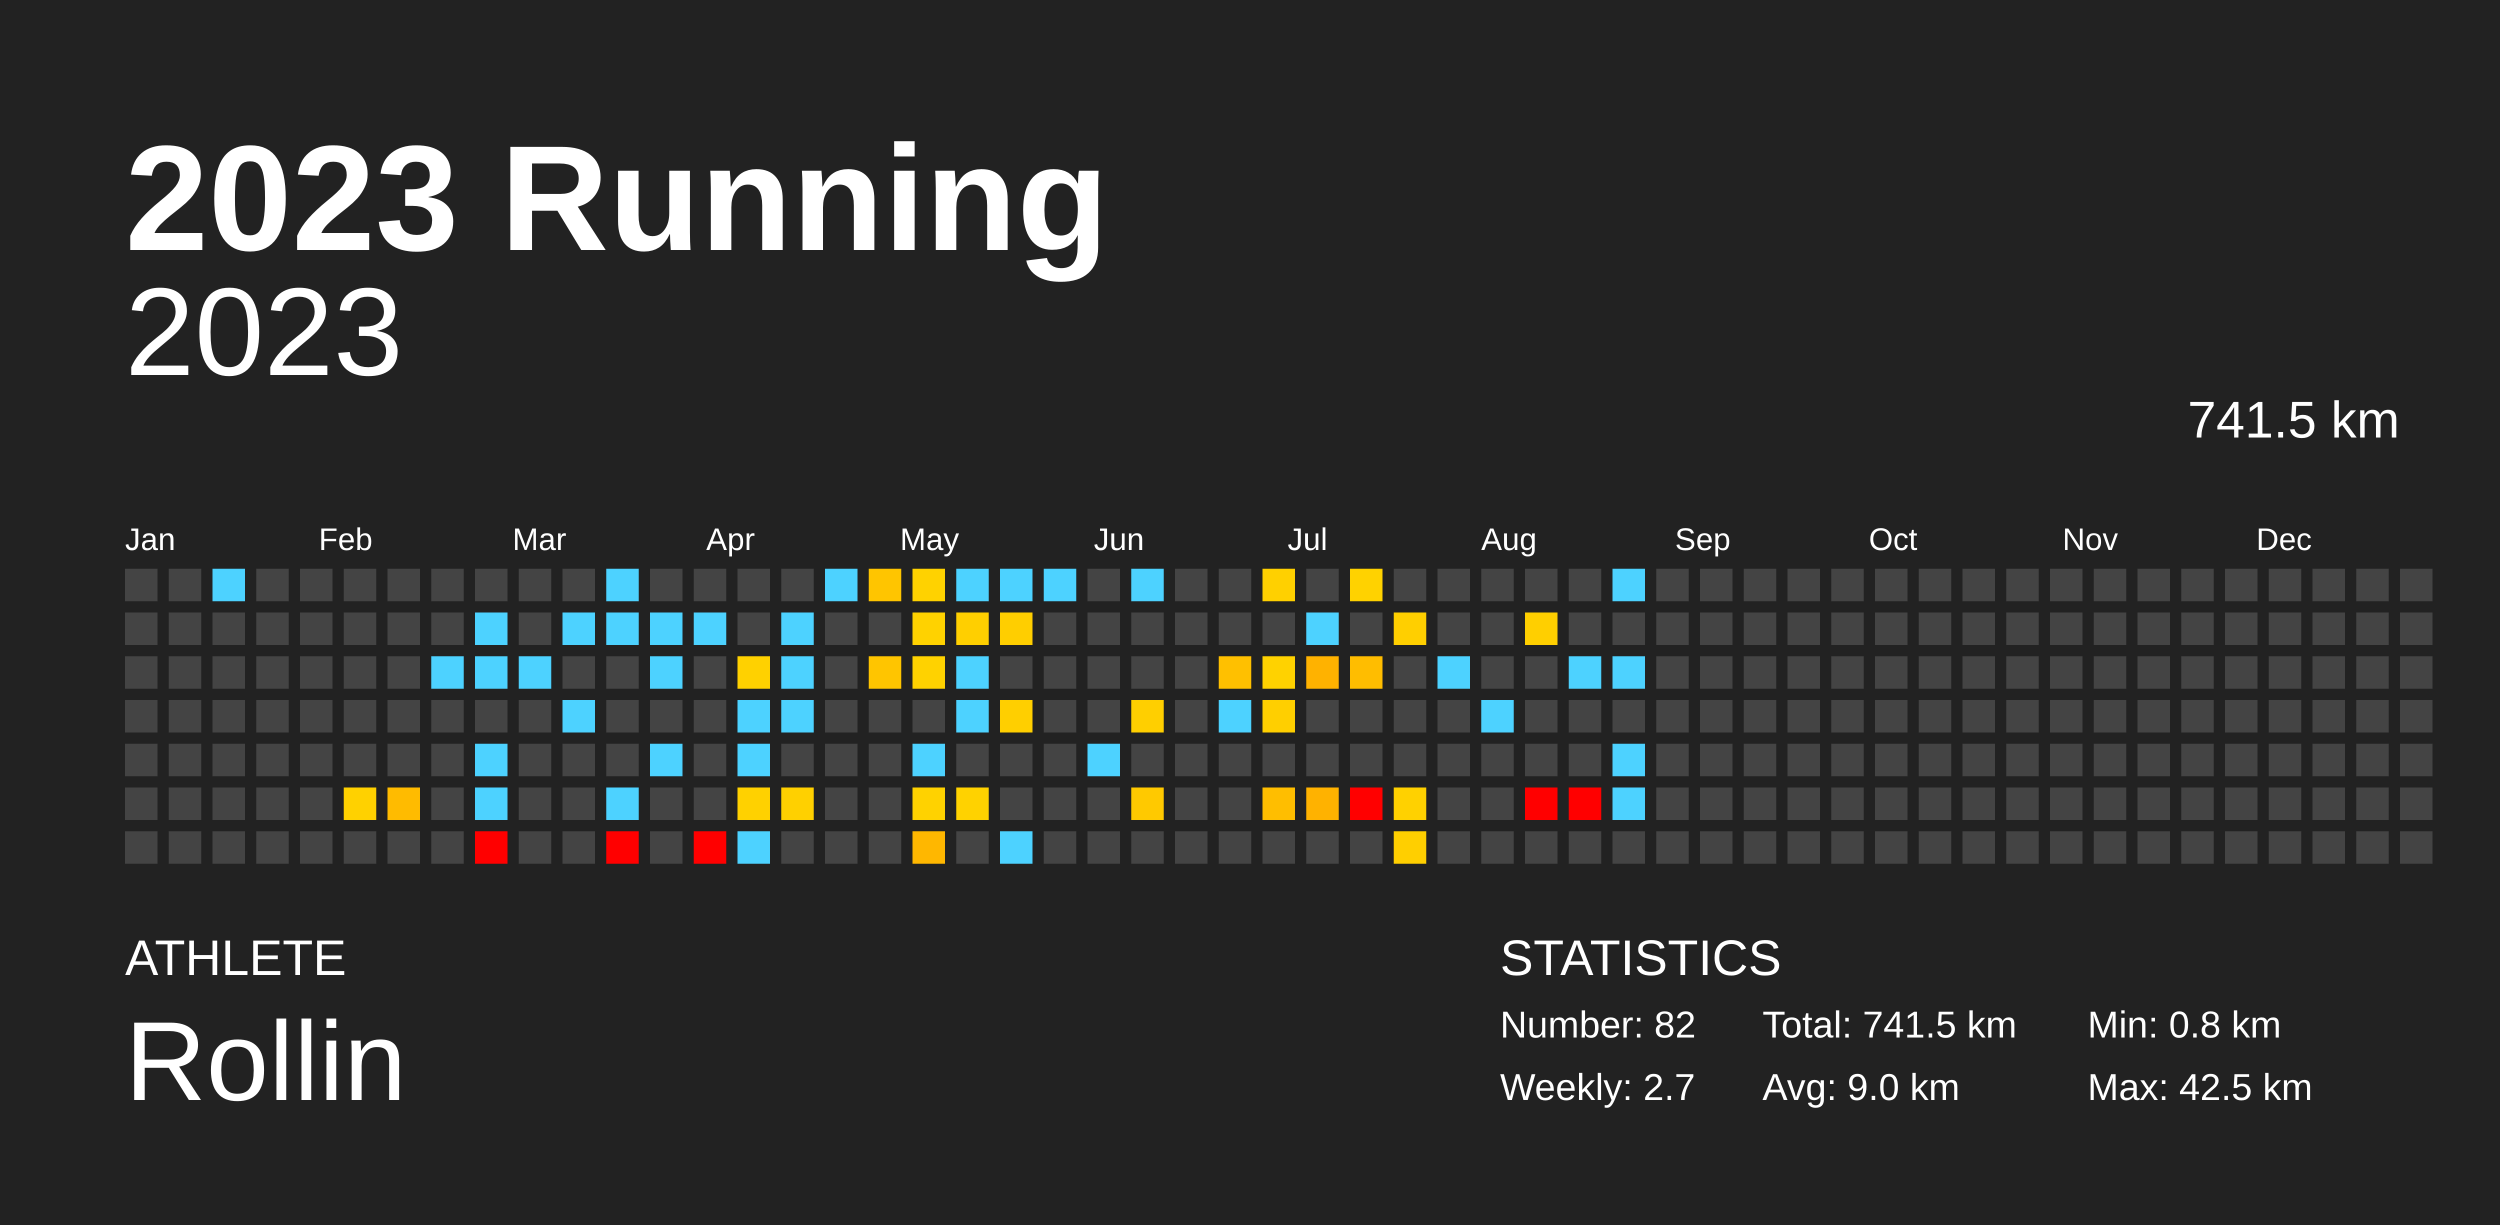
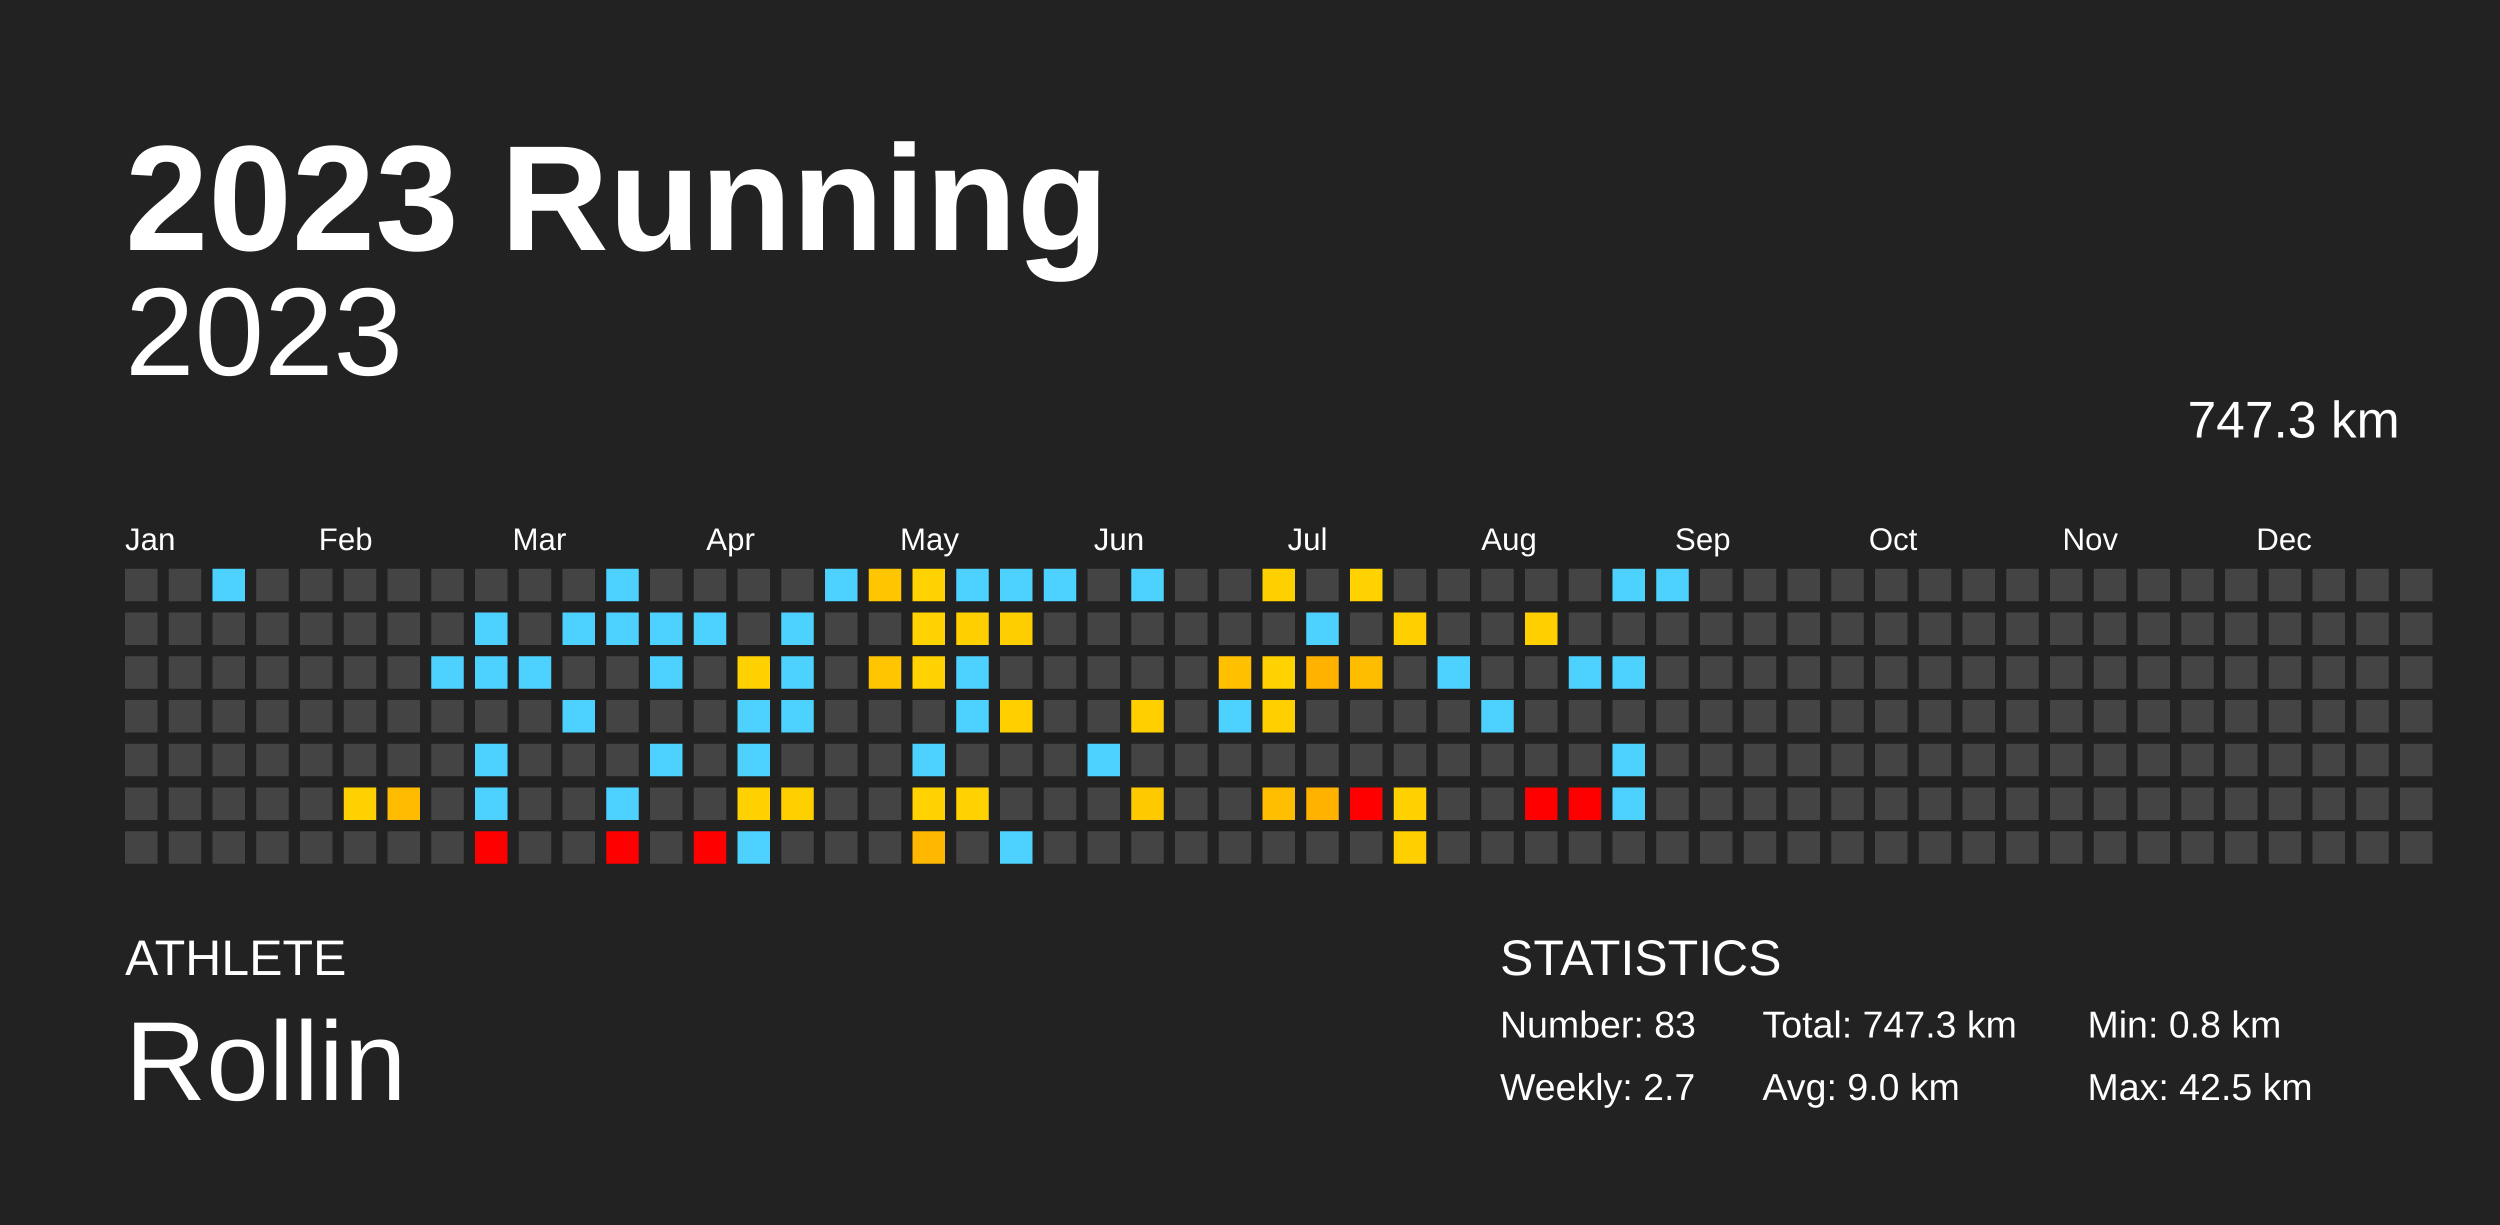
<svg xmlns="http://www.w3.org/2000/svg" baseProfile="full" height="98mm" version="1.1" viewBox="0,0,200,98" width="200mm">
  <defs />
  <rect fill="#222222" height="98" width="200" x="0" y="0" />
  <text fill="#FFFFFF" style="font-size:12px; font-family:Arial; font-weight:bold;" x="10" y="20">2023 Running</text>
  <text fill="#FFFFFF" style="font-size:4px; font-family:Arial" x="10" y="78">ATHLETE</text>
  <text fill="#FFFFFF" style="font-size:9px; font-family:Arial" x="10" y="88">Rollin</text>
  <text fill="#FFFFFF" style="font-size:4px; font-family:Arial" x="120" y="78">STATISTICS</text>
-   <text fill="#FFFFFF" style="font-size:3px; font-family:Arial" x="120" y="83">Number: 82</text>
+   <text fill="#FFFFFF" style="font-size:3px; font-family:Arial" x="120" y="83">Number: 83</text>
  <text fill="#FFFFFF" style="font-size:3px; font-family:Arial" x="120" y="88">Weekly: 2.7</text>
-   <text fill="#FFFFFF" style="font-size:3px; font-family:Arial" x="141" y="83">Total: 741.5 km</text>
+   <text fill="#FFFFFF" style="font-size:3px; font-family:Arial" x="141" y="83">Total: 747.3 km</text>
  <text fill="#FFFFFF" style="font-size:3px; font-family:Arial" x="141" y="88">Avg: 9.0 km</text>
  <text fill="#FFFFFF" style="font-size:3px; font-family:Arial" x="167" y="83">Min: 0.8 km</text>
  <text fill="#FFFFFF" style="font-size:3px; font-family:Arial" x="167" y="88">Max: 42.5 km</text>
  <text alignment-baseline="hanging" fill="#FFFFFF" style="font-size:10.0px; font-family:Arial;" x="10" y="30">2023</text>
-   <text alignment-baseline="hanging" fill="#FFFFFF" style="font-size:4.125px; font-family:Arial;" x="175" y="35">741.5 km</text>
+   <text alignment-baseline="hanging" fill="#FFFFFF" style="font-size:4.125px; font-family:Arial;" x="175" y="35">747.3 km</text>
  <text fill="#FFFFFF" style="font-size:2.5px; font-family:Arial" x="10.0" y="44">Jan</text>
  <text fill="#FFFFFF" style="font-size:2.5px; font-family:Arial" x="25.5" y="44">Feb</text>
  <text fill="#FFFFFF" style="font-size:2.5px; font-family:Arial" x="41.0" y="44">Mar</text>
  <text fill="#FFFFFF" style="font-size:2.5px; font-family:Arial" x="56.5" y="44">Apr</text>
  <text fill="#FFFFFF" style="font-size:2.5px; font-family:Arial" x="72.0" y="44">May</text>
  <text fill="#FFFFFF" style="font-size:2.5px; font-family:Arial" x="87.5" y="44">Jun</text>
  <text fill="#FFFFFF" style="font-size:2.5px; font-family:Arial" x="103.0" y="44">Jul</text>
  <text fill="#FFFFFF" style="font-size:2.5px; font-family:Arial" x="118.5" y="44">Aug</text>
  <text fill="#FFFFFF" style="font-size:2.5px; font-family:Arial" x="134.0" y="44">Sep</text>
  <text fill="#FFFFFF" style="font-size:2.5px; font-family:Arial" x="149.5" y="44">Oct</text>
  <text fill="#FFFFFF" style="font-size:2.5px; font-family:Arial" x="165.0" y="44">Nov</text>
  <text fill="#FFFFFF" style="font-size:2.5px; font-family:Arial" x="180.5" y="44">Dec</text>
  <rect fill="#444444" height="2.6" width="2.6" x="10.0" y="45.5" />
  <rect fill="#444444" height="2.6" width="2.6" x="10.0" y="49.0" />
  <rect fill="#444444" height="2.6" width="2.6" x="10.0" y="52.5" />
  <rect fill="#444444" height="2.6" width="2.6" x="10.0" y="56.0" />
  <rect fill="#444444" height="2.6" width="2.6" x="10.0" y="59.5" />
  <rect fill="#444444" height="2.6" width="2.6" x="10.0" y="63.0" />
  <rect fill="#444444" height="2.6" width="2.6" x="10.0" y="66.5" />
  <rect fill="#444444" height="2.6" width="2.6" x="13.5" y="45.5" />
  <rect fill="#444444" height="2.6" width="2.6" x="13.5" y="49.0" />
  <rect fill="#444444" height="2.6" width="2.6" x="13.5" y="52.5" />
  <rect fill="#444444" height="2.6" width="2.6" x="13.5" y="56.0" />
  <rect fill="#444444" height="2.6" width="2.6" x="13.5" y="59.5" />
  <rect fill="#444444" height="2.6" width="2.6" x="13.5" y="63.0" />
  <rect fill="#444444" height="2.6" width="2.6" x="13.5" y="66.5" />
  <rect fill="#4dd2ff" height="2.6" width="2.6" x="17.0" y="45.5" />
  <rect fill="#444444" height="2.6" width="2.6" x="17.0" y="49.0" />
  <rect fill="#444444" height="2.6" width="2.6" x="17.0" y="52.5" />
  <rect fill="#444444" height="2.6" width="2.6" x="17.0" y="56.0" />
  <rect fill="#444444" height="2.6" width="2.6" x="17.0" y="59.5" />
  <rect fill="#444444" height="2.6" width="2.6" x="17.0" y="63.0" />
  <rect fill="#444444" height="2.6" width="2.6" x="17.0" y="66.5" />
  <rect fill="#444444" height="2.6" width="2.6" x="20.5" y="45.5" />
  <rect fill="#444444" height="2.6" width="2.6" x="20.5" y="49.0" />
  <rect fill="#444444" height="2.6" width="2.6" x="20.5" y="52.5" />
  <rect fill="#444444" height="2.6" width="2.6" x="20.5" y="56.0" />
  <rect fill="#444444" height="2.6" width="2.6" x="20.5" y="59.5" />
  <rect fill="#444444" height="2.6" width="2.6" x="20.5" y="63.0" />
  <rect fill="#444444" height="2.6" width="2.6" x="20.5" y="66.5" />
  <rect fill="#444444" height="2.6" width="2.6" x="24.0" y="45.5" />
  <rect fill="#444444" height="2.6" width="2.6" x="24.0" y="49.0" />
  <rect fill="#444444" height="2.6" width="2.6" x="24.0" y="52.5" />
  <rect fill="#444444" height="2.6" width="2.6" x="24.0" y="56.0" />
  <rect fill="#444444" height="2.6" width="2.6" x="24.0" y="59.5" />
  <rect fill="#444444" height="2.6" width="2.6" x="24.0" y="63.0" />
  <rect fill="#444444" height="2.6" width="2.6" x="24.0" y="66.5" />
  <rect fill="#444444" height="2.6" width="2.6" x="27.5" y="45.5" />
  <rect fill="#444444" height="2.6" width="2.6" x="27.5" y="49.0" />
  <rect fill="#444444" height="2.6" width="2.6" x="27.5" y="52.5" />
  <rect fill="#444444" height="2.6" width="2.6" x="27.5" y="56.0" />
  <rect fill="#444444" height="2.6" width="2.6" x="27.5" y="59.5" />
  <rect fill="#ffd100" height="2.6" width="2.6" x="27.5" y="63.0" />
  <rect fill="#444444" height="2.6" width="2.6" x="27.5" y="66.5" />
  <rect fill="#444444" height="2.6" width="2.6" x="31.0" y="45.5" />
  <rect fill="#444444" height="2.6" width="2.6" x="31.0" y="49.0" />
  <rect fill="#444444" height="2.6" width="2.6" x="31.0" y="52.5" />
  <rect fill="#444444" height="2.6" width="2.6" x="31.0" y="56.0" />
  <rect fill="#444444" height="2.6" width="2.6" x="31.0" y="59.5" />
  <rect fill="#ffbb00" height="2.6" width="2.6" x="31.0" y="63.0" />
  <rect fill="#444444" height="2.6" width="2.6" x="31.0" y="66.5" />
  <rect fill="#444444" height="2.6" width="2.6" x="34.5" y="45.5" />
  <rect fill="#444444" height="2.6" width="2.6" x="34.5" y="49.0" />
  <rect fill="#4dd2ff" height="2.6" width="2.6" x="34.5" y="52.5" />
  <rect fill="#444444" height="2.6" width="2.6" x="34.5" y="56.0" />
  <rect fill="#444444" height="2.6" width="2.6" x="34.5" y="59.5" />
  <rect fill="#444444" height="2.6" width="2.6" x="34.5" y="63.0" />
  <rect fill="#444444" height="2.6" width="2.6" x="34.5" y="66.5" />
  <rect fill="#444444" height="2.6" width="2.6" x="38.0" y="45.5" />
  <rect fill="#4dd2ff" height="2.6" width="2.6" x="38.0" y="49.0" />
  <rect fill="#4dd2ff" height="2.6" width="2.6" x="38.0" y="52.5" />
  <rect fill="#444444" height="2.6" width="2.6" x="38.0" y="56.0" />
  <rect fill="#4dd2ff" height="2.6" width="2.6" x="38.0" y="59.5" />
  <rect fill="#4dd2ff" height="2.6" width="2.6" x="38.0" y="63.0" />
  <rect fill="red" height="2.6" width="2.6" x="38.0" y="66.5" />
  <rect fill="#444444" height="2.6" width="2.6" x="41.5" y="45.5" />
  <rect fill="#444444" height="2.6" width="2.6" x="41.5" y="49.0" />
  <rect fill="#4dd2ff" height="2.6" width="2.6" x="41.5" y="52.5" />
  <rect fill="#444444" height="2.6" width="2.6" x="41.5" y="56.0" />
  <rect fill="#444444" height="2.6" width="2.6" x="41.5" y="59.5" />
  <rect fill="#444444" height="2.6" width="2.6" x="41.5" y="63.0" />
  <rect fill="#444444" height="2.6" width="2.6" x="41.5" y="66.5" />
  <rect fill="#444444" height="2.6" width="2.6" x="45.0" y="45.5" />
  <rect fill="#4dd2ff" height="2.6" width="2.6" x="45.0" y="49.0" />
  <rect fill="#444444" height="2.6" width="2.6" x="45.0" y="52.5" />
  <rect fill="#4dd2ff" height="2.6" width="2.6" x="45.0" y="56.0" />
  <rect fill="#444444" height="2.6" width="2.6" x="45.0" y="59.5" />
  <rect fill="#444444" height="2.6" width="2.6" x="45.0" y="63.0" />
  <rect fill="#444444" height="2.6" width="2.6" x="45.0" y="66.5" />
  <rect fill="#4dd2ff" height="2.6" width="2.6" x="48.5" y="45.5" />
  <rect fill="#4dd2ff" height="2.6" width="2.6" x="48.5" y="49.0" />
  <rect fill="#444444" height="2.6" width="2.6" x="48.5" y="52.5" />
  <rect fill="#444444" height="2.6" width="2.6" x="48.5" y="56.0" />
  <rect fill="#444444" height="2.6" width="2.6" x="48.5" y="59.5" />
  <rect fill="#4dd2ff" height="2.6" width="2.6" x="48.5" y="63.0" />
  <rect fill="red" height="2.6" width="2.6" x="48.5" y="66.5" />
  <rect fill="#444444" height="2.6" width="2.6" x="52.0" y="45.5" />
  <rect fill="#4dd2ff" height="2.6" width="2.6" x="52.0" y="49.0" />
  <rect fill="#4dd2ff" height="2.6" width="2.6" x="52.0" y="52.5" />
  <rect fill="#444444" height="2.6" width="2.6" x="52.0" y="56.0" />
  <rect fill="#4dd2ff" height="2.6" width="2.6" x="52.0" y="59.5" />
  <rect fill="#444444" height="2.6" width="2.6" x="52.0" y="63.0" />
  <rect fill="#444444" height="2.6" width="2.6" x="52.0" y="66.5" />
  <rect fill="#444444" height="2.6" width="2.6" x="55.5" y="45.5" />
  <rect fill="#4dd2ff" height="2.6" width="2.6" x="55.5" y="49.0" />
  <rect fill="#444444" height="2.6" width="2.6" x="55.5" y="52.5" />
  <rect fill="#444444" height="2.6" width="2.6" x="55.5" y="56.0" />
  <rect fill="#444444" height="2.6" width="2.6" x="55.5" y="59.5" />
  <rect fill="#444444" height="2.6" width="2.6" x="55.5" y="63.0" />
  <rect fill="red" height="2.6" width="2.6" x="55.5" y="66.5" />
  <rect fill="#444444" height="2.6" width="2.6" x="59.0" y="45.5" />
  <rect fill="#444444" height="2.6" width="2.6" x="59.0" y="49.0" />
  <rect fill="#ffd100" height="2.6" width="2.6" x="59.0" y="52.5" />
  <rect fill="#4dd2ff" height="2.6" width="2.6" x="59.0" y="56.0" />
  <rect fill="#4dd2ff" height="2.6" width="2.6" x="59.0" y="59.5" />
  <rect fill="#ffd100" height="2.6" width="2.6" x="59.0" y="63.0" />
  <rect fill="#4dd2ff" height="2.6" width="2.6" x="59.0" y="66.5" />
  <rect fill="#444444" height="2.6" width="2.6" x="62.5" y="45.5" />
  <rect fill="#4dd2ff" height="2.6" width="2.6" x="62.5" y="49.0" />
  <rect fill="#4dd2ff" height="2.6" width="2.6" x="62.5" y="52.5" />
  <rect fill="#4dd2ff" height="2.6" width="2.6" x="62.5" y="56.0" />
  <rect fill="#444444" height="2.6" width="2.6" x="62.5" y="59.5" />
  <rect fill="#ffd000" height="2.6" width="2.6" x="62.5" y="63.0" />
  <rect fill="#444444" height="2.6" width="2.6" x="62.5" y="66.5" />
  <rect fill="#4dd2ff" height="2.6" width="2.6" x="66.0" y="45.5" />
  <rect fill="#444444" height="2.6" width="2.6" x="66.0" y="49.0" />
  <rect fill="#444444" height="2.6" width="2.6" x="66.0" y="52.5" />
  <rect fill="#444444" height="2.6" width="2.6" x="66.0" y="56.0" />
  <rect fill="#444444" height="2.6" width="2.6" x="66.0" y="59.5" />
  <rect fill="#444444" height="2.6" width="2.6" x="66.0" y="63.0" />
  <rect fill="#444444" height="2.6" width="2.6" x="66.0" y="66.5" />
  <rect fill="#ffc500" height="2.6" width="2.6" x="69.5" y="45.5" />
  <rect fill="#444444" height="2.6" width="2.6" x="69.5" y="49.0" />
  <rect fill="#ffc500" height="2.6" width="2.6" x="69.5" y="52.5" />
  <rect fill="#444444" height="2.6" width="2.6" x="69.5" y="56.0" />
  <rect fill="#444444" height="2.6" width="2.6" x="69.5" y="59.5" />
  <rect fill="#444444" height="2.6" width="2.6" x="69.5" y="63.0" />
  <rect fill="#444444" height="2.6" width="2.6" x="69.5" y="66.5" />
  <rect fill="#ffd200" height="2.6" width="2.6" x="73.0" y="45.5" />
  <rect fill="#ffd200" height="2.6" width="2.6" x="73.0" y="49.0" />
  <rect fill="#ffd200" height="2.6" width="2.6" x="73.0" y="52.5" />
  <rect fill="#444444" height="2.6" width="2.6" x="73.0" y="56.0" />
  <rect fill="#4dd2ff" height="2.6" width="2.6" x="73.0" y="59.5" />
  <rect fill="#ffd200" height="2.6" width="2.6" x="73.0" y="63.0" />
  <rect fill="#ffb700" height="2.6" width="2.6" x="73.0" y="66.5" />
  <rect fill="#4dd2ff" height="2.6" width="2.6" x="76.5" y="45.5" />
  <rect fill="#ffcf00" height="2.6" width="2.6" x="76.5" y="49.0" />
  <rect fill="#4dd2ff" height="2.6" width="2.6" x="76.5" y="52.5" />
  <rect fill="#4dd2ff" height="2.6" width="2.6" x="76.5" y="56.0" />
  <rect fill="#444444" height="2.6" width="2.6" x="76.5" y="59.5" />
  <rect fill="#ffd200" height="2.6" width="2.6" x="76.5" y="63.0" />
  <rect fill="#444444" height="2.6" width="2.6" x="76.5" y="66.5" />
  <rect fill="#4dd2ff" height="2.6" width="2.6" x="80.0" y="45.5" />
  <rect fill="#ffce00" height="2.6" width="2.6" x="80.0" y="49.0" />
  <rect fill="#444444" height="2.6" width="2.6" x="80.0" y="52.5" />
  <rect fill="#ffcf00" height="2.6" width="2.6" x="80.0" y="56.0" />
  <rect fill="#444444" height="2.6" width="2.6" x="80.0" y="59.5" />
  <rect fill="#444444" height="2.6" width="2.6" x="80.0" y="63.0" />
  <rect fill="#4dd2ff" height="2.6" width="2.6" x="80.0" y="66.5" />
  <rect fill="#4dd2ff" height="2.6" width="2.6" x="83.5" y="45.5" />
  <rect fill="#444444" height="2.6" width="2.6" x="83.5" y="49.0" />
  <rect fill="#444444" height="2.6" width="2.6" x="83.5" y="52.5" />
  <rect fill="#444444" height="2.6" width="2.6" x="83.5" y="56.0" />
  <rect fill="#444444" height="2.6" width="2.6" x="83.5" y="59.5" />
  <rect fill="#444444" height="2.6" width="2.6" x="83.5" y="63.0" />
  <rect fill="#444444" height="2.6" width="2.6" x="83.5" y="66.5" />
  <rect fill="#444444" height="2.6" width="2.6" x="87.0" y="45.5" />
  <rect fill="#444444" height="2.6" width="2.6" x="87.0" y="49.0" />
  <rect fill="#444444" height="2.6" width="2.6" x="87.0" y="52.5" />
  <rect fill="#444444" height="2.6" width="2.6" x="87.0" y="56.0" />
  <rect fill="#4dd2ff" height="2.6" width="2.6" x="87.0" y="59.5" />
  <rect fill="#444444" height="2.6" width="2.6" x="87.0" y="63.0" />
  <rect fill="#444444" height="2.6" width="2.6" x="87.0" y="66.5" />
  <rect fill="#4dd2ff" height="2.6" width="2.6" x="90.5" y="45.5" />
  <rect fill="#444444" height="2.6" width="2.6" x="90.5" y="49.0" />
  <rect fill="#444444" height="2.6" width="2.6" x="90.5" y="52.5" />
  <rect fill="#ffcf00" height="2.6" width="2.6" x="90.5" y="56.0" />
  <rect fill="#444444" height="2.6" width="2.6" x="90.5" y="59.5" />
  <rect fill="#ffc900" height="2.6" width="2.6" x="90.5" y="63.0" />
  <rect fill="#444444" height="2.6" width="2.6" x="90.5" y="66.5" />
  <rect fill="#444444" height="2.6" width="2.6" x="94.0" y="45.5" />
  <rect fill="#444444" height="2.6" width="2.6" x="94.0" y="49.0" />
  <rect fill="#444444" height="2.6" width="2.6" x="94.0" y="52.5" />
  <rect fill="#444444" height="2.6" width="2.6" x="94.0" y="56.0" />
  <rect fill="#444444" height="2.6" width="2.6" x="94.0" y="59.5" />
  <rect fill="#444444" height="2.6" width="2.6" x="94.0" y="63.0" />
  <rect fill="#444444" height="2.6" width="2.6" x="94.0" y="66.5" />
  <rect fill="#444444" height="2.6" width="2.6" x="97.5" y="45.5" />
  <rect fill="#444444" height="2.6" width="2.6" x="97.5" y="49.0" />
  <rect fill="#ffc000" height="2.6" width="2.6" x="97.5" y="52.5" />
  <rect fill="#4dd2ff" height="2.6" width="2.6" x="97.5" y="56.0" />
  <rect fill="#444444" height="2.6" width="2.6" x="97.5" y="59.5" />
  <rect fill="#444444" height="2.6" width="2.6" x="97.5" y="63.0" />
  <rect fill="#444444" height="2.6" width="2.6" x="97.5" y="66.5" />
  <rect fill="#ffd000" height="2.6" width="2.6" x="101.0" y="45.5" />
  <rect fill="#444444" height="2.6" width="2.6" x="101.0" y="49.0" />
  <rect fill="#ffd200" height="2.6" width="2.6" x="101.0" y="52.5" />
  <rect fill="#ffcf00" height="2.6" width="2.6" x="101.0" y="56.0" />
  <rect fill="#444444" height="2.6" width="2.6" x="101.0" y="59.5" />
  <rect fill="#ffbe00" height="2.6" width="2.6" x="101.0" y="63.0" />
  <rect fill="#444444" height="2.6" width="2.6" x="101.0" y="66.5" />
  <rect fill="#444444" height="2.6" width="2.6" x="104.5" y="45.5" />
  <rect fill="#4dd2ff" height="2.6" width="2.6" x="104.5" y="49.0" />
  <rect fill="#ffb200" height="2.6" width="2.6" x="104.5" y="52.5" />
  <rect fill="#444444" height="2.6" width="2.6" x="104.5" y="56.0" />
  <rect fill="#444444" height="2.6" width="2.6" x="104.5" y="59.5" />
  <rect fill="#ffb200" height="2.6" width="2.6" x="104.5" y="63.0" />
  <rect fill="#444444" height="2.6" width="2.6" x="104.5" y="66.5" />
  <rect fill="#ffd200" height="2.6" width="2.6" x="108.0" y="45.5" />
  <rect fill="#444444" height="2.6" width="2.6" x="108.0" y="49.0" />
  <rect fill="#ffbd00" height="2.6" width="2.6" x="108.0" y="52.5" />
  <rect fill="#444444" height="2.6" width="2.6" x="108.0" y="56.0" />
  <rect fill="#444444" height="2.6" width="2.6" x="108.0" y="59.5" />
  <rect fill="red" height="2.6" width="2.6" x="108.0" y="63.0" />
  <rect fill="#444444" height="2.6" width="2.6" x="108.0" y="66.5" />
  <rect fill="#444444" height="2.6" width="2.6" x="111.5" y="45.5" />
  <rect fill="#ffcf00" height="2.6" width="2.6" x="111.5" y="49.0" />
  <rect fill="#444444" height="2.6" width="2.6" x="111.5" y="52.5" />
  <rect fill="#444444" height="2.6" width="2.6" x="111.5" y="56.0" />
  <rect fill="#444444" height="2.6" width="2.6" x="111.5" y="59.5" />
  <rect fill="#ffd100" height="2.6" width="2.6" x="111.5" y="63.0" />
  <rect fill="#ffcf00" height="2.6" width="2.6" x="111.5" y="66.5" />
  <rect fill="#444444" height="2.6" width="2.6" x="115.0" y="45.5" />
  <rect fill="#444444" height="2.6" width="2.6" x="115.0" y="49.0" />
  <rect fill="#4dd2ff" height="2.6" width="2.6" x="115.0" y="52.5" />
  <rect fill="#444444" height="2.6" width="2.6" x="115.0" y="56.0" />
  <rect fill="#444444" height="2.6" width="2.6" x="115.0" y="59.5" />
  <rect fill="#444444" height="2.6" width="2.6" x="115.0" y="63.0" />
  <rect fill="#444444" height="2.6" width="2.6" x="115.0" y="66.5" />
  <rect fill="#444444" height="2.6" width="2.6" x="118.5" y="45.5" />
  <rect fill="#444444" height="2.6" width="2.6" x="118.5" y="49.0" />
  <rect fill="#444444" height="2.6" width="2.6" x="118.5" y="52.5" />
  <rect fill="#4dd2ff" height="2.6" width="2.6" x="118.5" y="56.0" />
  <rect fill="#444444" height="2.6" width="2.6" x="118.5" y="59.5" />
  <rect fill="#444444" height="2.6" width="2.6" x="118.5" y="63.0" />
  <rect fill="#444444" height="2.6" width="2.6" x="118.5" y="66.5" />
  <rect fill="#444444" height="2.6" width="2.6" x="122.0" y="45.5" />
  <rect fill="#ffcf00" height="2.6" width="2.6" x="122.0" y="49.0" />
  <rect fill="#444444" height="2.6" width="2.6" x="122.0" y="52.5" />
  <rect fill="#444444" height="2.6" width="2.6" x="122.0" y="56.0" />
  <rect fill="#444444" height="2.6" width="2.6" x="122.0" y="59.5" />
  <rect fill="red" height="2.6" width="2.6" x="122.0" y="63.0" />
  <rect fill="#444444" height="2.6" width="2.6" x="122.0" y="66.5" />
  <rect fill="#444444" height="2.6" width="2.6" x="125.5" y="45.5" />
  <rect fill="#444444" height="2.6" width="2.6" x="125.5" y="49.0" />
  <rect fill="#4dd2ff" height="2.6" width="2.6" x="125.5" y="52.5" />
  <rect fill="#444444" height="2.6" width="2.6" x="125.5" y="56.0" />
  <rect fill="#444444" height="2.6" width="2.6" x="125.5" y="59.5" />
  <rect fill="red" height="2.6" width="2.6" x="125.5" y="63.0" />
  <rect fill="#444444" height="2.6" width="2.6" x="125.5" y="66.5" />
  <rect fill="#4dd2ff" height="2.6" width="2.6" x="129.0" y="45.5" />
  <rect fill="#444444" height="2.6" width="2.6" x="129.0" y="49.0" />
  <rect fill="#4dd2ff" height="2.6" width="2.6" x="129.0" y="52.5" />
  <rect fill="#444444" height="2.6" width="2.6" x="129.0" y="56.0" />
  <rect fill="#4dd2ff" height="2.6" width="2.6" x="129.0" y="59.5" />
  <rect fill="#4dd2ff" height="2.6" width="2.6" x="129.0" y="63.0" />
  <rect fill="#444444" height="2.6" width="2.6" x="129.0" y="66.5" />
-   <rect fill="#444444" height="2.6" width="2.6" x="132.5" y="45.5" />
+   <rect fill="#4dd2ff" height="2.6" width="2.6" x="132.5" y="45.5" />
  <rect fill="#444444" height="2.6" width="2.6" x="132.5" y="49.0" />
  <rect fill="#444444" height="2.6" width="2.6" x="132.5" y="52.5" />
  <rect fill="#444444" height="2.6" width="2.6" x="132.5" y="56.0" />
  <rect fill="#444444" height="2.6" width="2.6" x="132.5" y="59.5" />
  <rect fill="#444444" height="2.6" width="2.6" x="132.5" y="63.0" />
  <rect fill="#444444" height="2.6" width="2.6" x="132.5" y="66.5" />
  <rect fill="#444444" height="2.6" width="2.6" x="136.0" y="45.5" />
  <rect fill="#444444" height="2.6" width="2.6" x="136.0" y="49.0" />
  <rect fill="#444444" height="2.6" width="2.6" x="136.0" y="52.5" />
  <rect fill="#444444" height="2.6" width="2.6" x="136.0" y="56.0" />
  <rect fill="#444444" height="2.6" width="2.6" x="136.0" y="59.5" />
  <rect fill="#444444" height="2.6" width="2.6" x="136.0" y="63.0" />
  <rect fill="#444444" height="2.6" width="2.6" x="136.0" y="66.5" />
  <rect fill="#444444" height="2.6" width="2.6" x="139.5" y="45.5" />
  <rect fill="#444444" height="2.6" width="2.6" x="139.5" y="49.0" />
  <rect fill="#444444" height="2.6" width="2.6" x="139.5" y="52.5" />
  <rect fill="#444444" height="2.6" width="2.6" x="139.5" y="56.0" />
  <rect fill="#444444" height="2.6" width="2.6" x="139.5" y="59.5" />
  <rect fill="#444444" height="2.6" width="2.6" x="139.5" y="63.0" />
  <rect fill="#444444" height="2.6" width="2.6" x="139.5" y="66.5" />
  <rect fill="#444444" height="2.6" width="2.6" x="143.0" y="45.5" />
  <rect fill="#444444" height="2.6" width="2.6" x="143.0" y="49.0" />
  <rect fill="#444444" height="2.6" width="2.6" x="143.0" y="52.5" />
  <rect fill="#444444" height="2.6" width="2.6" x="143.0" y="56.0" />
  <rect fill="#444444" height="2.6" width="2.6" x="143.0" y="59.5" />
  <rect fill="#444444" height="2.6" width="2.6" x="143.0" y="63.0" />
  <rect fill="#444444" height="2.6" width="2.6" x="143.0" y="66.5" />
  <rect fill="#444444" height="2.6" width="2.6" x="146.5" y="45.5" />
  <rect fill="#444444" height="2.6" width="2.6" x="146.5" y="49.0" />
  <rect fill="#444444" height="2.6" width="2.6" x="146.5" y="52.5" />
  <rect fill="#444444" height="2.6" width="2.6" x="146.5" y="56.0" />
  <rect fill="#444444" height="2.6" width="2.6" x="146.5" y="59.5" />
  <rect fill="#444444" height="2.6" width="2.6" x="146.5" y="63.0" />
  <rect fill="#444444" height="2.6" width="2.6" x="146.5" y="66.5" />
  <rect fill="#444444" height="2.6" width="2.6" x="150.0" y="45.5" />
  <rect fill="#444444" height="2.6" width="2.6" x="150.0" y="49.0" />
  <rect fill="#444444" height="2.6" width="2.6" x="150.0" y="52.5" />
  <rect fill="#444444" height="2.6" width="2.6" x="150.0" y="56.0" />
  <rect fill="#444444" height="2.6" width="2.6" x="150.0" y="59.5" />
  <rect fill="#444444" height="2.6" width="2.6" x="150.0" y="63.0" />
  <rect fill="#444444" height="2.6" width="2.6" x="150.0" y="66.5" />
  <rect fill="#444444" height="2.6" width="2.6" x="153.5" y="45.5" />
  <rect fill="#444444" height="2.6" width="2.6" x="153.5" y="49.0" />
  <rect fill="#444444" height="2.6" width="2.6" x="153.5" y="52.5" />
  <rect fill="#444444" height="2.6" width="2.6" x="153.5" y="56.0" />
  <rect fill="#444444" height="2.6" width="2.6" x="153.5" y="59.5" />
  <rect fill="#444444" height="2.6" width="2.6" x="153.5" y="63.0" />
  <rect fill="#444444" height="2.6" width="2.6" x="153.5" y="66.5" />
  <rect fill="#444444" height="2.6" width="2.6" x="157.0" y="45.5" />
  <rect fill="#444444" height="2.6" width="2.6" x="157.0" y="49.0" />
  <rect fill="#444444" height="2.6" width="2.6" x="157.0" y="52.5" />
  <rect fill="#444444" height="2.6" width="2.6" x="157.0" y="56.0" />
  <rect fill="#444444" height="2.6" width="2.6" x="157.0" y="59.5" />
  <rect fill="#444444" height="2.6" width="2.6" x="157.0" y="63.0" />
  <rect fill="#444444" height="2.6" width="2.6" x="157.0" y="66.5" />
  <rect fill="#444444" height="2.6" width="2.6" x="160.5" y="45.5" />
  <rect fill="#444444" height="2.6" width="2.6" x="160.5" y="49.0" />
  <rect fill="#444444" height="2.6" width="2.6" x="160.5" y="52.5" />
  <rect fill="#444444" height="2.6" width="2.6" x="160.5" y="56.0" />
  <rect fill="#444444" height="2.6" width="2.6" x="160.5" y="59.5" />
  <rect fill="#444444" height="2.6" width="2.6" x="160.5" y="63.0" />
  <rect fill="#444444" height="2.6" width="2.6" x="160.5" y="66.5" />
  <rect fill="#444444" height="2.6" width="2.6" x="164.0" y="45.5" />
  <rect fill="#444444" height="2.6" width="2.6" x="164.0" y="49.0" />
  <rect fill="#444444" height="2.6" width="2.6" x="164.0" y="52.5" />
  <rect fill="#444444" height="2.6" width="2.6" x="164.0" y="56.0" />
  <rect fill="#444444" height="2.6" width="2.6" x="164.0" y="59.5" />
  <rect fill="#444444" height="2.6" width="2.6" x="164.0" y="63.0" />
  <rect fill="#444444" height="2.6" width="2.6" x="164.0" y="66.5" />
  <rect fill="#444444" height="2.6" width="2.6" x="167.5" y="45.5" />
  <rect fill="#444444" height="2.6" width="2.6" x="167.5" y="49.0" />
  <rect fill="#444444" height="2.6" width="2.6" x="167.5" y="52.5" />
  <rect fill="#444444" height="2.6" width="2.6" x="167.5" y="56.0" />
  <rect fill="#444444" height="2.6" width="2.6" x="167.5" y="59.5" />
  <rect fill="#444444" height="2.6" width="2.6" x="167.5" y="63.0" />
  <rect fill="#444444" height="2.6" width="2.6" x="167.5" y="66.5" />
  <rect fill="#444444" height="2.6" width="2.6" x="171.0" y="45.5" />
  <rect fill="#444444" height="2.6" width="2.6" x="171.0" y="49.0" />
  <rect fill="#444444" height="2.6" width="2.6" x="171.0" y="52.5" />
  <rect fill="#444444" height="2.6" width="2.6" x="171.0" y="56.0" />
  <rect fill="#444444" height="2.6" width="2.6" x="171.0" y="59.5" />
  <rect fill="#444444" height="2.6" width="2.6" x="171.0" y="63.0" />
  <rect fill="#444444" height="2.6" width="2.6" x="171.0" y="66.5" />
  <rect fill="#444444" height="2.6" width="2.6" x="174.5" y="45.5" />
  <rect fill="#444444" height="2.6" width="2.6" x="174.5" y="49.0" />
  <rect fill="#444444" height="2.6" width="2.6" x="174.5" y="52.5" />
  <rect fill="#444444" height="2.6" width="2.6" x="174.5" y="56.0" />
  <rect fill="#444444" height="2.6" width="2.6" x="174.5" y="59.5" />
  <rect fill="#444444" height="2.6" width="2.6" x="174.5" y="63.0" />
  <rect fill="#444444" height="2.6" width="2.6" x="174.5" y="66.5" />
  <rect fill="#444444" height="2.6" width="2.6" x="178.0" y="45.5" />
  <rect fill="#444444" height="2.6" width="2.6" x="178.0" y="49.0" />
  <rect fill="#444444" height="2.6" width="2.6" x="178.0" y="52.5" />
  <rect fill="#444444" height="2.6" width="2.6" x="178.0" y="56.0" />
  <rect fill="#444444" height="2.6" width="2.6" x="178.0" y="59.5" />
  <rect fill="#444444" height="2.6" width="2.6" x="178.0" y="63.0" />
  <rect fill="#444444" height="2.6" width="2.6" x="178.0" y="66.5" />
  <rect fill="#444444" height="2.6" width="2.6" x="181.5" y="45.5" />
  <rect fill="#444444" height="2.6" width="2.6" x="181.5" y="49.0" />
  <rect fill="#444444" height="2.6" width="2.6" x="181.5" y="52.5" />
  <rect fill="#444444" height="2.6" width="2.6" x="181.5" y="56.0" />
  <rect fill="#444444" height="2.6" width="2.6" x="181.5" y="59.5" />
  <rect fill="#444444" height="2.6" width="2.6" x="181.5" y="63.0" />
  <rect fill="#444444" height="2.6" width="2.6" x="181.5" y="66.5" />
  <rect fill="#444444" height="2.6" width="2.6" x="185.0" y="45.5" />
  <rect fill="#444444" height="2.6" width="2.6" x="185.0" y="49.0" />
  <rect fill="#444444" height="2.6" width="2.6" x="185.0" y="52.5" />
  <rect fill="#444444" height="2.6" width="2.6" x="185.0" y="56.0" />
  <rect fill="#444444" height="2.6" width="2.6" x="185.0" y="59.5" />
  <rect fill="#444444" height="2.6" width="2.6" x="185.0" y="63.0" />
  <rect fill="#444444" height="2.6" width="2.6" x="185.0" y="66.5" />
  <rect fill="#444444" height="2.6" width="2.6" x="188.5" y="45.5" />
  <rect fill="#444444" height="2.6" width="2.6" x="188.5" y="49.0" />
  <rect fill="#444444" height="2.6" width="2.6" x="188.5" y="52.5" />
  <rect fill="#444444" height="2.6" width="2.6" x="188.5" y="56.0" />
  <rect fill="#444444" height="2.6" width="2.6" x="188.5" y="59.5" />
  <rect fill="#444444" height="2.6" width="2.6" x="188.5" y="63.0" />
  <rect fill="#444444" height="2.6" width="2.6" x="188.5" y="66.5" />
  <rect fill="#444444" height="2.6" width="2.6" x="192.0" y="45.5" />
  <rect fill="#444444" height="2.6" width="2.6" x="192.0" y="49.0" />
  <rect fill="#444444" height="2.6" width="2.6" x="192.0" y="52.5" />
  <rect fill="#444444" height="2.6" width="2.6" x="192.0" y="56.0" />
  <rect fill="#444444" height="2.6" width="2.6" x="192.0" y="59.5" />
  <rect fill="#444444" height="2.6" width="2.6" x="192.0" y="63.0" />
  <rect fill="#444444" height="2.6" width="2.6" x="192.0" y="66.5" />
</svg>
